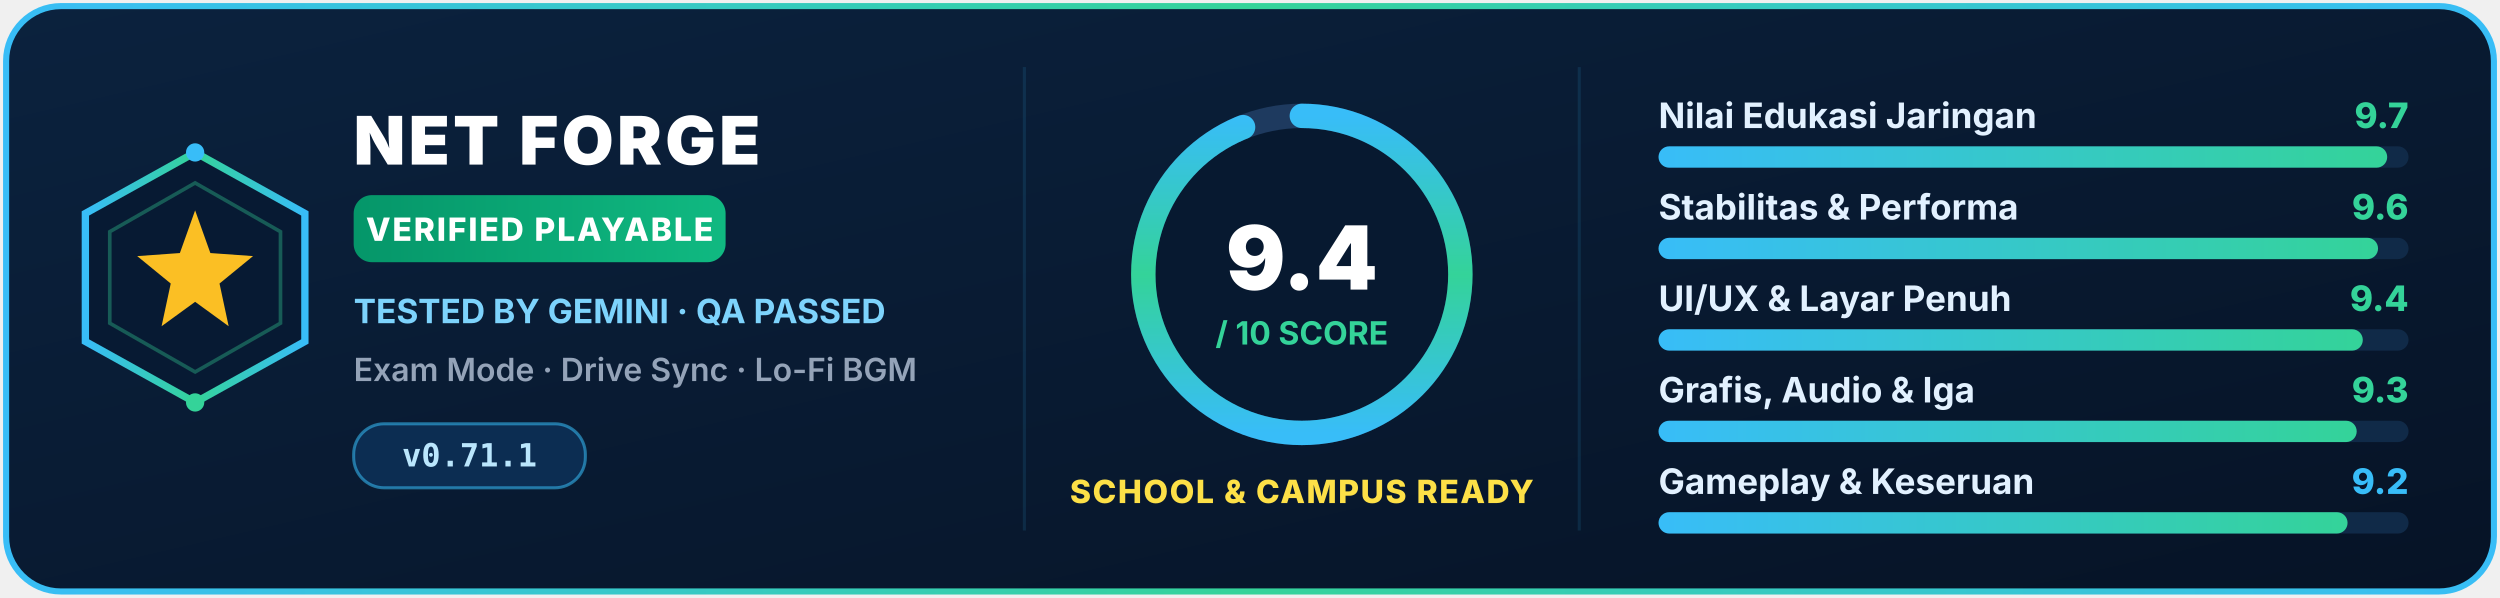
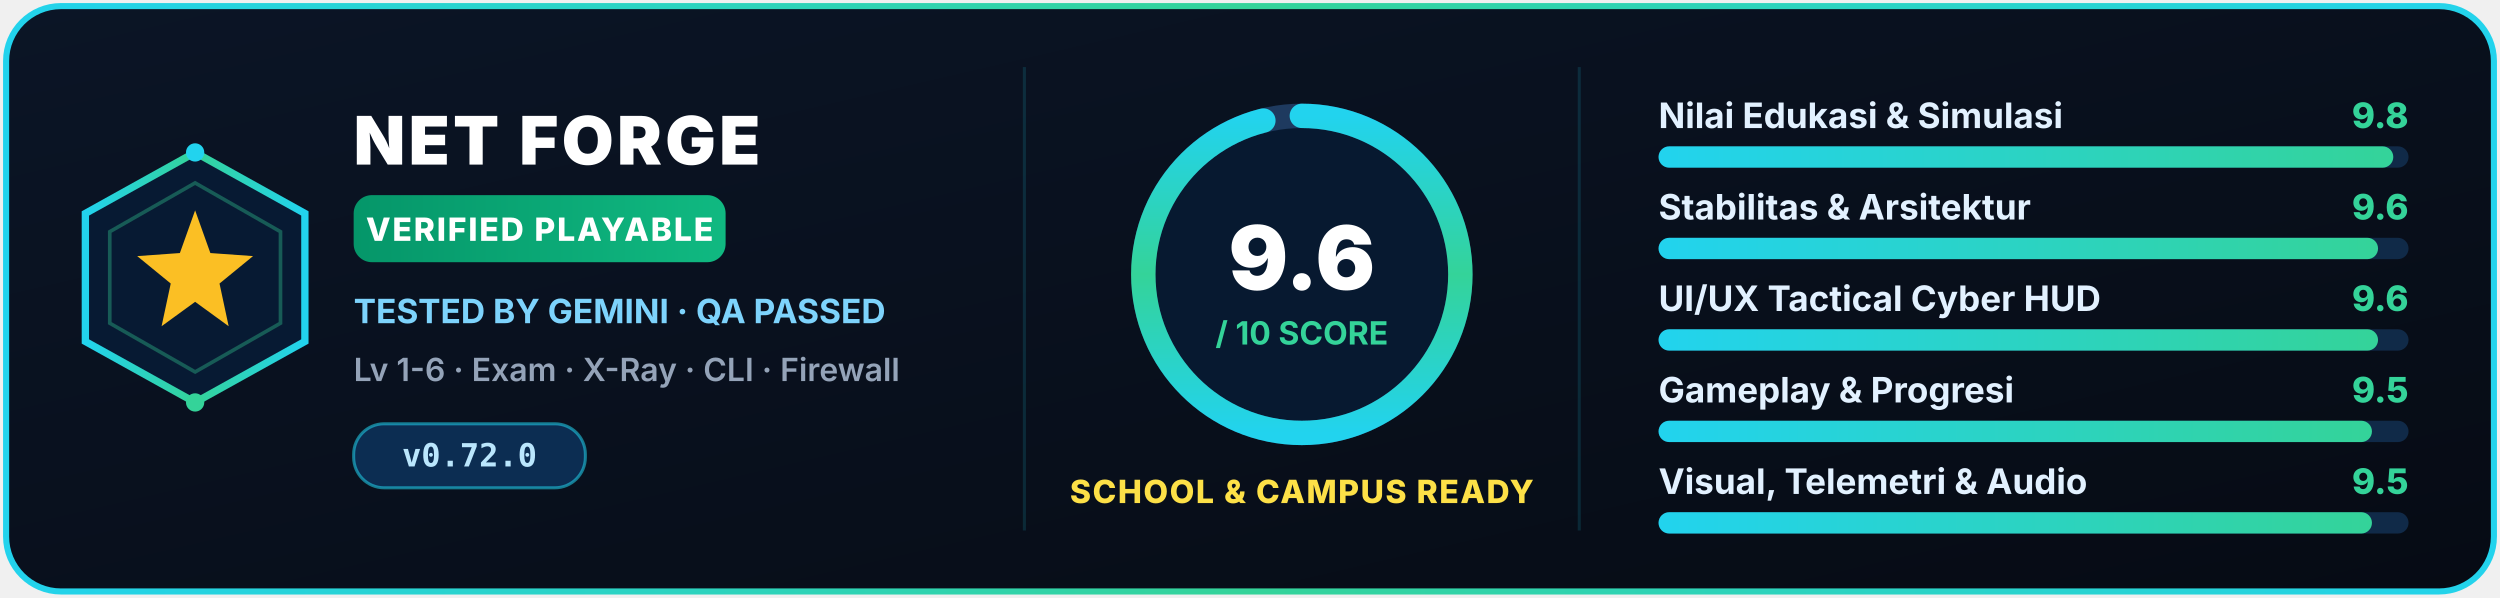
- <svg xmlns="http://www.w3.org/2000/svg" viewBox="0 0 820 196" width="820" height="196" role="img" aria-label="NET FORGE v0.71.1 Verified Playable — Score 9.4/10 — Tested by Gemini QA Passed">
+ <svg xmlns="http://www.w3.org/2000/svg" viewBox="0 0 820 196" width="820" height="196" role="img" aria-label="NET FORGE v0.72.0 Verified Playable — Score 9.6/10 — Tested by Gemini QA Passed">
  <defs>
    <linearGradient id="cardBg" x1="0" y1="0" x2="1" y2="1">
-       <stop offset="0%" stop-color="#0b223e" />
-       <stop offset="100%" stop-color="#061326" />
+       <stop offset="0%" stop-color="#0b1526" />
+       <stop offset="100%" stop-color="#060b14" />
    </linearGradient>
    <linearGradient id="borderGlow" x1="0" y1="0" x2="1" y2="0">
-       <stop offset="0%" stop-color="#38bdf8" />
+       <stop offset="0%" stop-color="#22d3ee" />
      <stop offset="50%" stop-color="#34d399" />
-       <stop offset="100%" stop-color="#38bdf8" />
+       <stop offset="100%" stop-color="#22d3ee" />
    </linearGradient>
    <linearGradient id="ribbon" x1="0" y1="0" x2="1" y2="0">
      <stop offset="0%" stop-color="#059669" />
      <stop offset="100%" stop-color="#10b981" />
    </linearGradient>
    <linearGradient id="barFill" x1="0" y1="0" x2="1" y2="0">
-       <stop offset="0%" stop-color="#38bdf8" />
+       <stop offset="0%" stop-color="#22d3ee" />
      <stop offset="100%" stop-color="#34d399" />
    </linearGradient>
  </defs>
  <rect x="2" y="2" width="816" height="192" rx="18" fill="url(#cardBg)" stroke="url(#borderGlow)" stroke-width="2" />
-   <g stroke="#38bdf8" stroke-opacity="0.12" stroke-width="1">
+   <g stroke="#22d3ee" stroke-opacity="0.14" stroke-width="1">
    <line x1="336" y1="22" x2="336" y2="174" />
    <line x1="518" y1="22" x2="518" y2="174" />
  </g>
  <g transform="translate(22, 46)">
    <polygon points="42,4 78,24 78,66 42,86 6,66 6,24" fill="#071a33" stroke="url(#borderGlow)" stroke-width="2.4" />
    <polygon points="42,14 70,30 70,60 42,76 14,60 14,30" fill="none" stroke="#34d399" stroke-opacity="0.35" stroke-width="1.2" />
    <polygon points="42,23 47,37 61,38 50,47 53,61 42,53 31,61 34,47 23,38 37,37" fill="#fbbf24" />
-     <circle cx="42" cy="4" r="3" fill="#38bdf8" />
+     <circle cx="42" cy="4" r="3" fill="#22d3ee" />
    <circle cx="42" cy="86" r="3" fill="#34d399" />
  </g>
  <text x="116" y="54" font-family="system-ui,-apple-system,Segoe UI,sans-serif" font-size="22" font-weight="900" fill="#ffffff" letter-spacing="1.1">NET FORGE</text>
  <rect x="116" y="64" width="122" height="22" rx="6" fill="url(#ribbon)" />
  <text x="177" y="79" text-anchor="middle" font-family="system-ui,-apple-system,Segoe UI,sans-serif" font-size="10.5" font-weight="800" fill="#ffffff" letter-spacing="0.6">VERIFIED PLAYABLE</text>
  <text x="116" y="106" font-family="system-ui,-apple-system,Segoe UI,sans-serif" font-size="11" font-weight="700" fill="#7dd3fc">TESTED BY GEMINI · QA PASSED</text>
-   <text x="116" y="125" font-family="system-ui,-apple-system,Segoe UI,sans-serif" font-size="10.5" font-weight="600" fill="#94a3b8">Exam Mode · Drive Sync · Lo-Fi BGM</text>
-   <rect x="116" y="139" width="76" height="21" rx="10" fill="#0c2d52" stroke="#38bdf8" stroke-opacity="0.55" />
-   <text x="154" y="153" text-anchor="middle" font-family="ui-monospace,SFMono-Regular,monospace" font-size="10.5" font-weight="700" fill="#bae6fd">v0.71.1</text>
+   <text x="116" y="125" font-family="system-ui,-apple-system,Segoe UI,sans-serif" font-size="10.5" font-weight="600" fill="#94a3b8">Lv 1-6 · Exam · X-Ray · CLI · Firewall</text>
+   <rect x="116" y="139" width="76" height="21" rx="10" fill="#0c2d52" stroke="#22d3ee" stroke-opacity="0.55" />
+   <text x="154" y="153" text-anchor="middle" font-family="ui-monospace,SFMono-Regular,monospace" font-size="10.5" font-weight="700" fill="#bae6fd">v0.72.0</text>
  <g transform="translate(427, 90)">
    <circle cx="0" cy="0" r="52" fill="#071930" stroke="#1e3a5f" stroke-width="8" />
-     <circle cx="0" cy="0" r="52" fill="none" stroke="url(#borderGlow)" stroke-width="8" stroke-linecap="round" stroke-dasharray="307 327" transform="rotate(-90)" />
-     <text x="0" y="5" text-anchor="middle" font-family="system-ui,-apple-system,Segoe UI,sans-serif" font-size="29" font-weight="900" fill="#ffffff">9.4</text>
+     <circle cx="0" cy="0" r="52" fill="none" stroke="url(#borderGlow)" stroke-width="8" stroke-linecap="round" stroke-dasharray="314 327" transform="rotate(-90)" />
+     <text x="0" y="5" text-anchor="middle" font-family="system-ui,-apple-system,Segoe UI,sans-serif" font-size="29" font-weight="900" fill="#ffffff">9.6</text>
    <text x="0" y="23" text-anchor="middle" font-family="system-ui,-apple-system,Segoe UI,sans-serif" font-size="10.5" font-weight="700" fill="#34d399">/ 10 SCORE</text>
    <text x="0" y="75" text-anchor="middle" font-family="system-ui,-apple-system,Segoe UI,sans-serif" font-size="10.5" font-weight="800" fill="#fde047" letter-spacing="0.5">SCHOOL &amp; CAMPUS READY</text>
  </g>
  <g transform="translate(544, 30)" font-family="system-ui,-apple-system,Segoe UI,sans-serif">
-     <text x="0" y="12" font-size="11.5" font-weight="700" fill="#e2f1ff">Nilai Edukasi Jaringan</text>
-     <text x="246" y="12" text-anchor="end" font-size="11.5" font-weight="800" fill="#34d399">9.7</text>
+     <text x="0" y="12" font-size="11.5" font-weight="700" fill="#e2f1ff">Nilai Edukasi &amp; Simulasi</text>
+     <text x="246" y="12" text-anchor="end" font-size="11.5" font-weight="800" fill="#34d399">9.8</text>
    <rect x="0" y="18" width="246" height="7" rx="3.5" fill="#102a48" />
-     <rect x="0" y="18" width="239" height="7" rx="3.5" fill="url(#barFill)" />
-     <text x="0" y="42" font-size="11.5" font-weight="700" fill="#e2f1ff">Stabilitas &amp; Performa</text>
+     <rect x="0" y="18" width="241" height="7" rx="3.5" fill="url(#barFill)" />
+     <text x="0" y="42" font-size="11.5" font-weight="700" fill="#e2f1ff">Stabilitas &amp; Arsitektur</text>
    <text x="246" y="42" text-anchor="end" font-size="11.5" font-weight="800" fill="#34d399">9.6</text>
    <rect x="0" y="48" width="246" height="7" rx="3.5" fill="#102a48" />
    <rect x="0" y="48" width="236" height="7" rx="3.5" fill="url(#barFill)" />
-     <text x="0" y="72" font-size="11.5" font-weight="700" fill="#e2f1ff">UI/UX &amp; Layar Penuh</text>
-     <text x="246" y="72" text-anchor="end" font-size="11.5" font-weight="800" fill="#34d399">9.4</text>
+     <text x="0" y="72" font-size="11.5" font-weight="700" fill="#e2f1ff">UI/UX Tactical Cyber HUD</text>
+     <text x="246" y="72" text-anchor="end" font-size="11.5" font-weight="800" fill="#34d399">9.6</text>
    <rect x="0" y="78" width="246" height="7" rx="3.5" fill="#102a48" />
-     <rect x="0" y="78" width="231" height="7" rx="3.5" fill="url(#barFill)" />
-     <text x="0" y="102" font-size="11.5" font-weight="700" fill="#e2f1ff">Grafis, Audio &amp; Iga</text>
-     <text x="246" y="102" text-anchor="end" font-size="11.5" font-weight="800" fill="#34d399">9.3</text>
+     <rect x="0" y="78" width="236" height="7" rx="3.5" fill="url(#barFill)" />
+     <text x="0" y="102" font-size="11.5" font-weight="700" fill="#e2f1ff">Gameplay &amp; Progresi</text>
+     <text x="246" y="102" text-anchor="end" font-size="11.5" font-weight="800" fill="#34d399">9.5</text>
    <rect x="0" y="108" width="246" height="7" rx="3.5" fill="#102a48" />
-     <rect x="0" y="108" width="229" height="7" rx="3.5" fill="url(#barFill)" />
-     <text x="0" y="132" font-size="11.5" font-weight="700" fill="#e2f1ff">Gameplay &amp; Keseruan</text>
-     <text x="246" y="132" text-anchor="end" font-size="11.5" font-weight="800" fill="#38bdf8">9.2</text>
+     <rect x="0" y="108" width="234" height="7" rx="3.5" fill="url(#barFill)" />
+     <text x="0" y="132" font-size="11.5" font-weight="700" fill="#e2f1ff">Visual, Telemetri &amp; Audio</text>
+     <text x="246" y="132" text-anchor="end" font-size="11.5" font-weight="800" fill="#34d399">9.5</text>
    <rect x="0" y="138" width="246" height="7" rx="3.5" fill="#102a48" />
-     <rect x="0" y="138" width="226" height="7" rx="3.5" fill="url(#barFill)" />
+     <rect x="0" y="138" width="234" height="7" rx="3.5" fill="url(#barFill)" />
  </g>
</svg>
